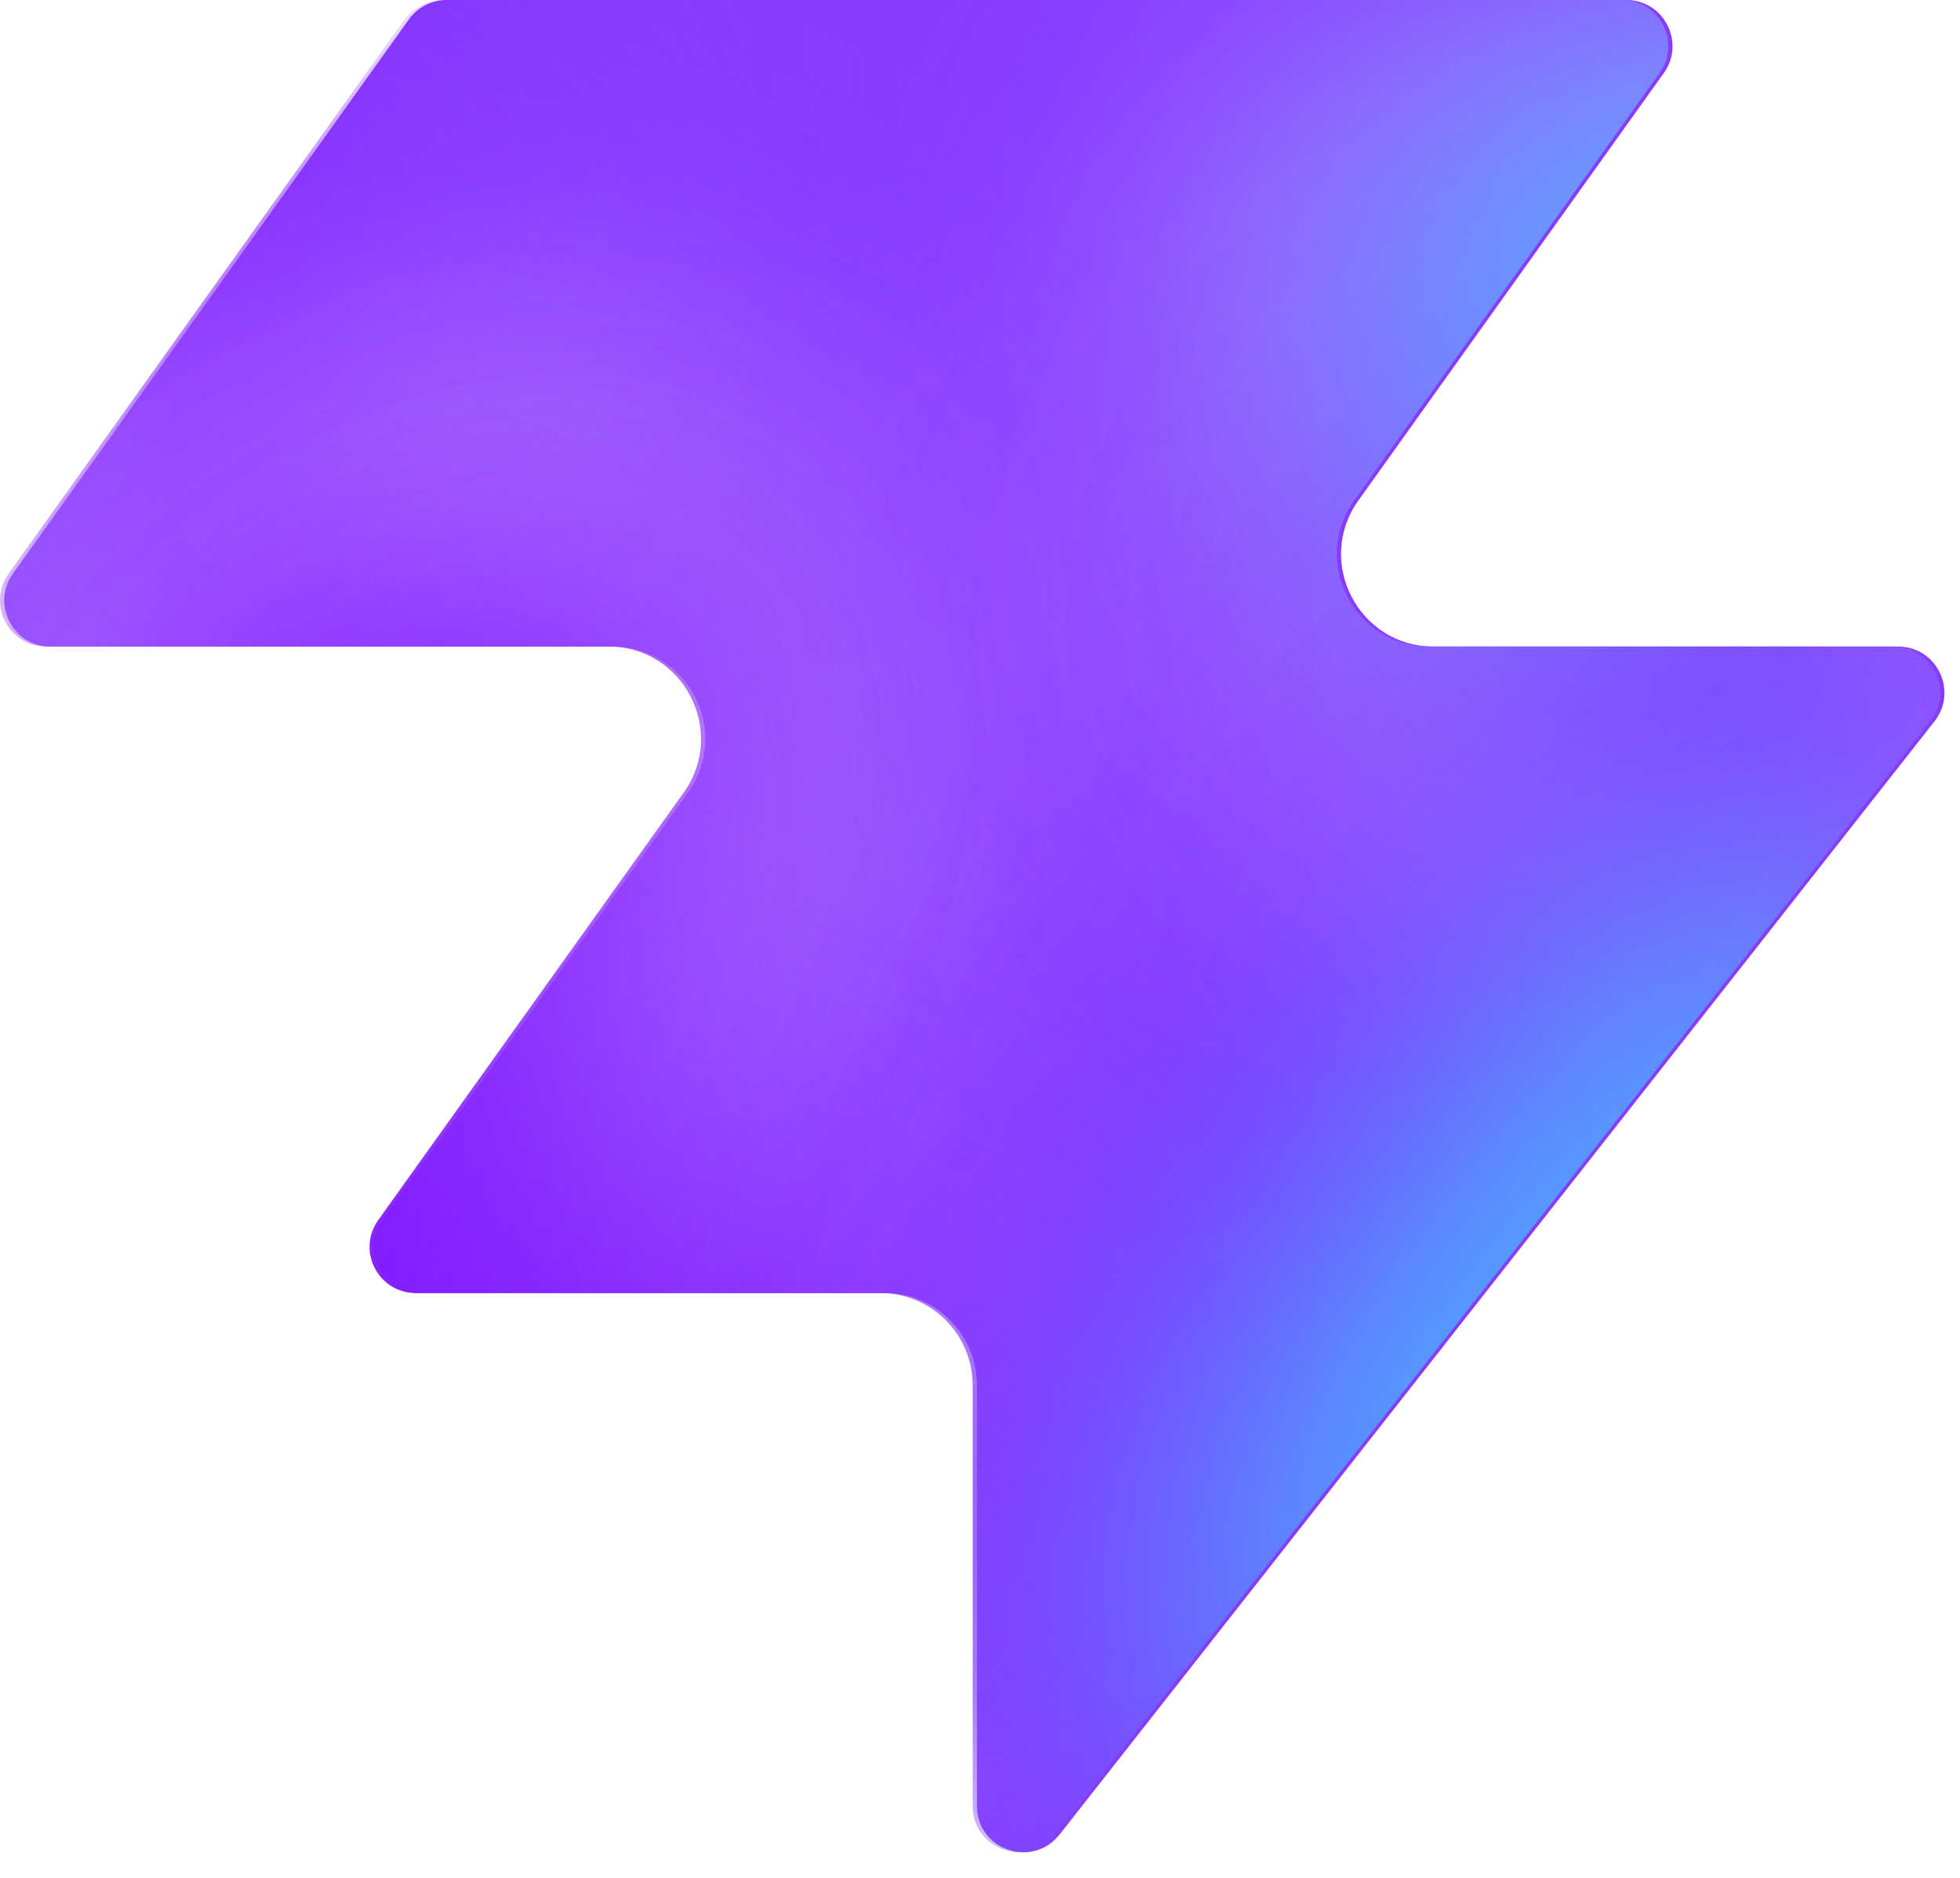
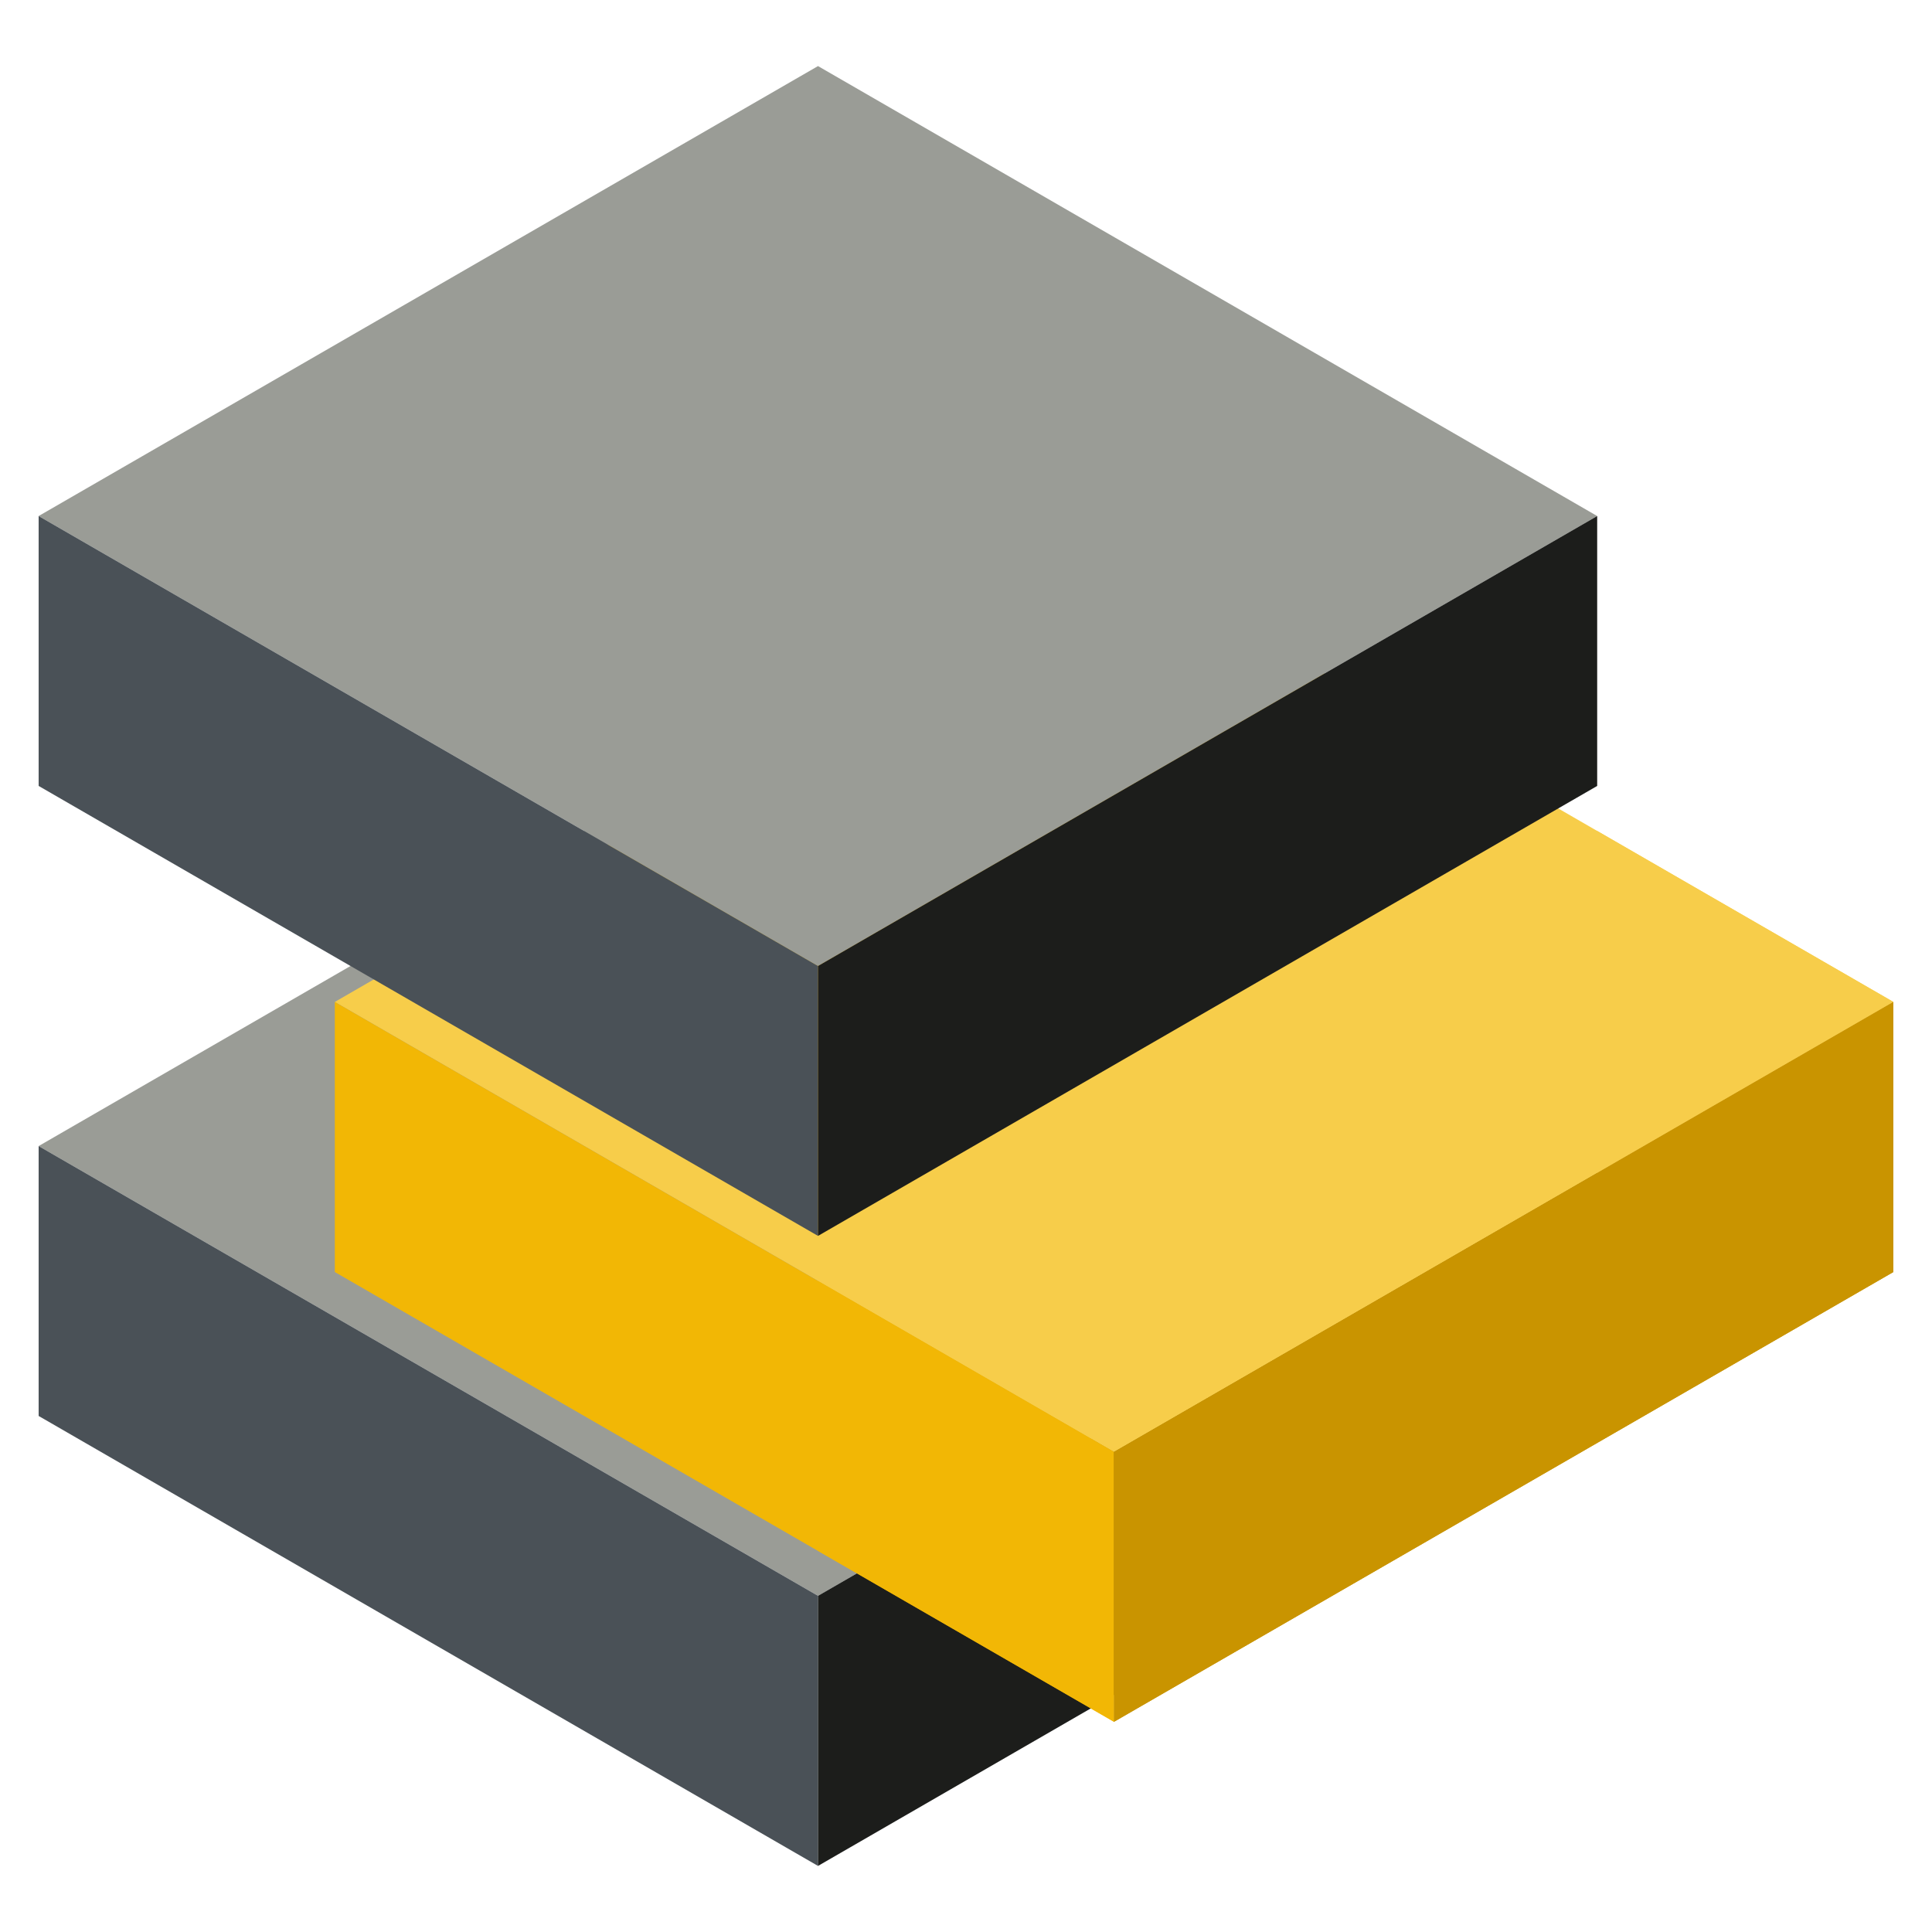
- <svg xmlns="http://www.w3.org/2000/svg" width="48" height="46" fill="none" viewBox="0 0 48 46">
-   <path fill="#863bff" d="M25.946 44.938c-.664.845-2.021.375-2.021-.698V33.937a2.26 2.26 0 0 0-2.262-2.262H10.287c-.92 0-1.456-1.04-.92-1.788l7.48-10.471c1.07-1.497 0-3.578-1.842-3.578H1.237c-.92 0-1.456-1.04-.92-1.788L10.013.474c.214-.297.556-.474.92-.474h28.894c.92 0 1.456 1.04.92 1.788l-7.48 10.471c-1.07 1.498 0 3.579 1.842 3.579h11.377c.943 0 1.473 1.088.89 1.83L25.947 44.94z" style="fill:#863bff;fill:color(display-p3 .525 .23 1);fill-opacity:1" />
-   <mask id="a" width="48" height="46" x="0" y="0" maskUnits="userSpaceOnUse" style="mask-type:alpha">
-     <path fill="#000" d="M25.842 44.938c-.664.844-2.021.375-2.021-.698V33.937a2.26 2.26 0 0 0-2.262-2.262H10.183c-.92 0-1.456-1.04-.92-1.788l7.48-10.471c1.07-1.498 0-3.579-1.842-3.579H1.133c-.92 0-1.456-1.04-.92-1.787L9.91.473c.214-.297.556-.474.92-.474h28.894c.92 0 1.456 1.04.92 1.788l-7.48 10.471c-1.07 1.498 0 3.578 1.842 3.578h11.377c.943 0 1.473 1.088.89 1.832L25.843 44.94z" style="fill:#000;fill-opacity:1" />
-   </mask>
-   <g mask="url(#a)">
-     <g filter="url(#b)">
-       <ellipse cx="5.508" cy="14.704" fill="#ede6ff" rx="5.508" ry="14.704" style="fill:#ede6ff;fill:color(display-p3 .927 .903 1);fill-opacity:1" transform="matrix(.00324 1 1 -.00324 -4.47 31.516)" />
-     </g>
-     <g filter="url(#c)">
-       <ellipse cx="10.399" cy="29.851" fill="#ede6ff" rx="10.399" ry="29.851" style="fill:#ede6ff;fill:color(display-p3 .927 .903 1);fill-opacity:1" transform="matrix(.00324 1 1 -.00324 -39.328 7.883)" />
-     </g>
-     <g filter="url(#d)">
-       <ellipse cx="5.508" cy="30.487" fill="#7e14ff" rx="5.508" ry="30.487" style="fill:#7e14ff;fill:color(display-p3 .492 .077 1);fill-opacity:1" transform="rotate(89.814 -25.913 -14.639)scale(1 -1)" />
-     </g>
-     <g filter="url(#e)">
-       <ellipse cx="5.508" cy="30.599" fill="#7e14ff" rx="5.508" ry="30.599" style="fill:#7e14ff;fill:color(display-p3 .492 .077 1);fill-opacity:1" transform="rotate(89.814 -32.644 -3.334)scale(1 -1)" />
-     </g>
-     <g filter="url(#f)">
-       <ellipse cx="5.508" cy="30.599" fill="#7e14ff" rx="5.508" ry="30.599" style="fill:#7e14ff;fill:color(display-p3 .492 .077 1);fill-opacity:1" transform="matrix(.00324 1 1 -.00324 -34.34 30.47)" />
-     </g>
-     <g filter="url(#g)">
-       <ellipse cx="14.072" cy="22.078" fill="#ede6ff" rx="14.072" ry="22.078" style="fill:#ede6ff;fill:color(display-p3 .927 .903 1);fill-opacity:1" transform="rotate(93.35 24.506 48.493)scale(-1 1)" />
-     </g>
-     <g filter="url(#h)">
-       <ellipse cx="3.47" cy="21.501" fill="#7e14ff" rx="3.47" ry="21.501" style="fill:#7e14ff;fill:color(display-p3 .492 .077 1);fill-opacity:1" transform="rotate(89.009 28.708 47.59)scale(-1 1)" />
-     </g>
-     <g filter="url(#i)">
-       <ellipse cx="3.47" cy="21.501" fill="#7e14ff" rx="3.47" ry="21.501" style="fill:#7e14ff;fill:color(display-p3 .492 .077 1);fill-opacity:1" transform="rotate(89.009 28.708 47.59)scale(-1 1)" />
-     </g>
-     <g filter="url(#j)">
-       <ellipse cx=".387" cy="8.972" fill="#7e14ff" rx="4.407" ry="29.108" style="fill:#7e14ff;fill:color(display-p3 .492 .077 1);fill-opacity:1" transform="rotate(39.51 .387 8.972)" />
-     </g>
-     <g filter="url(#k)">
-       <ellipse cx="47.523" cy="-6.092" fill="#7e14ff" rx="4.407" ry="29.108" style="fill:#7e14ff;fill:color(display-p3 .492 .077 1);fill-opacity:1" transform="rotate(37.892 47.523 -6.092)" />
-     </g>
-     <g filter="url(#l)">
-       <ellipse cx="41.412" cy="6.333" fill="#47bfff" rx="5.971" ry="9.665" style="fill:#47bfff;fill:color(display-p3 .28 .748 1);fill-opacity:1" transform="rotate(37.892 41.412 6.333)" />
-     </g>
-     <g filter="url(#m)">
-       <ellipse cx="-1.879" cy="38.332" fill="#7e14ff" rx="4.407" ry="29.108" style="fill:#7e14ff;fill:color(display-p3 .492 .077 1);fill-opacity:1" transform="rotate(37.892 -1.88 38.332)" />
-     </g>
-     <g filter="url(#n)">
-       <ellipse cx="-1.879" cy="38.332" fill="#7e14ff" rx="4.407" ry="29.108" style="fill:#7e14ff;fill:color(display-p3 .492 .077 1);fill-opacity:1" transform="rotate(37.892 -1.88 38.332)" />
-     </g>
-     <g filter="url(#o)">
-       <ellipse cx="35.651" cy="29.907" fill="#7e14ff" rx="4.407" ry="29.108" style="fill:#7e14ff;fill:color(display-p3 .492 .077 1);fill-opacity:1" transform="rotate(37.892 35.651 29.907)" />
-     </g>
-     <g filter="url(#p)">
-       <ellipse cx="38.418" cy="32.4" fill="#47bfff" rx="5.971" ry="15.297" style="fill:#47bfff;fill:color(display-p3 .28 .748 1);fill-opacity:1" transform="rotate(37.892 38.418 32.4)" />
-     </g>
-   </g>
-   <defs>
-     <filter id="b" width="60.045" height="41.654" x="-19.77" y="16.149" color-interpolation-filters="sRGB" filterUnits="userSpaceOnUse">
-       <feFlood flood-opacity="0" result="BackgroundImageFix" />
-       <feBlend in="SourceGraphic" in2="BackgroundImageFix" result="shape" />
-       <feGaussianBlur result="effect1_foregroundBlur_2002_17158" stdDeviation="7.659" />
-     </filter>
-     <filter id="c" width="90.34" height="51.437" x="-54.613" y="-7.533" color-interpolation-filters="sRGB" filterUnits="userSpaceOnUse">
-       <feFlood flood-opacity="0" result="BackgroundImageFix" />
-       <feBlend in="SourceGraphic" in2="BackgroundImageFix" result="shape" />
-       <feGaussianBlur result="effect1_foregroundBlur_2002_17158" stdDeviation="7.659" />
-     </filter>
-     <filter id="d" width="79.355" height="29.4" x="-49.64" y="2.03" color-interpolation-filters="sRGB" filterUnits="userSpaceOnUse">
-       <feFlood flood-opacity="0" result="BackgroundImageFix" />
-       <feBlend in="SourceGraphic" in2="BackgroundImageFix" result="shape" />
-       <feGaussianBlur result="effect1_foregroundBlur_2002_17158" stdDeviation="4.596" />
-     </filter>
-     <filter id="e" width="79.579" height="29.4" x="-45.045" y="20.029" color-interpolation-filters="sRGB" filterUnits="userSpaceOnUse">
-       <feFlood flood-opacity="0" result="BackgroundImageFix" />
-       <feBlend in="SourceGraphic" in2="BackgroundImageFix" result="shape" />
-       <feGaussianBlur result="effect1_foregroundBlur_2002_17158" stdDeviation="4.596" />
-     </filter>
-     <filter id="f" width="79.579" height="29.4" x="-43.513" y="21.178" color-interpolation-filters="sRGB" filterUnits="userSpaceOnUse">
-       <feFlood flood-opacity="0" result="BackgroundImageFix" />
-       <feBlend in="SourceGraphic" in2="BackgroundImageFix" result="shape" />
-       <feGaussianBlur result="effect1_foregroundBlur_2002_17158" stdDeviation="4.596" />
-     </filter>
-     <filter id="g" width="74.749" height="58.852" x="15.756" y="-17.901" color-interpolation-filters="sRGB" filterUnits="userSpaceOnUse">
-       <feFlood flood-opacity="0" result="BackgroundImageFix" />
-       <feBlend in="SourceGraphic" in2="BackgroundImageFix" result="shape" />
-       <feGaussianBlur result="effect1_foregroundBlur_2002_17158" stdDeviation="7.659" />
-     </filter>
-     <filter id="h" width="61.377" height="25.362" x="23.548" y="2.284" color-interpolation-filters="sRGB" filterUnits="userSpaceOnUse">
-       <feFlood flood-opacity="0" result="BackgroundImageFix" />
-       <feBlend in="SourceGraphic" in2="BackgroundImageFix" result="shape" />
-       <feGaussianBlur result="effect1_foregroundBlur_2002_17158" stdDeviation="4.596" />
-     </filter>
-     <filter id="i" width="61.377" height="25.362" x="23.548" y="2.284" color-interpolation-filters="sRGB" filterUnits="userSpaceOnUse">
-       <feFlood flood-opacity="0" result="BackgroundImageFix" />
-       <feBlend in="SourceGraphic" in2="BackgroundImageFix" result="shape" />
-       <feGaussianBlur result="effect1_foregroundBlur_2002_17158" stdDeviation="4.596" />
-     </filter>
-     <filter id="j" width="56.045" height="63.649" x="-27.636" y="-22.853" color-interpolation-filters="sRGB" filterUnits="userSpaceOnUse">
-       <feFlood flood-opacity="0" result="BackgroundImageFix" />
-       <feBlend in="SourceGraphic" in2="BackgroundImageFix" result="shape" />
-       <feGaussianBlur result="effect1_foregroundBlur_2002_17158" stdDeviation="4.596" />
-     </filter>
-     <filter id="k" width="54.814" height="64.646" x="20.116" y="-38.415" color-interpolation-filters="sRGB" filterUnits="userSpaceOnUse">
-       <feFlood flood-opacity="0" result="BackgroundImageFix" />
-       <feBlend in="SourceGraphic" in2="BackgroundImageFix" result="shape" />
-       <feGaussianBlur result="effect1_foregroundBlur_2002_17158" stdDeviation="4.596" />
-     </filter>
-     <filter id="l" width="33.541" height="35.313" x="24.641" y="-11.323" color-interpolation-filters="sRGB" filterUnits="userSpaceOnUse">
-       <feFlood flood-opacity="0" result="BackgroundImageFix" />
-       <feBlend in="SourceGraphic" in2="BackgroundImageFix" result="shape" />
-       <feGaussianBlur result="effect1_foregroundBlur_2002_17158" stdDeviation="4.596" />
-     </filter>
-     <filter id="m" width="54.814" height="64.646" x="-29.286" y="6.009" color-interpolation-filters="sRGB" filterUnits="userSpaceOnUse">
-       <feFlood flood-opacity="0" result="BackgroundImageFix" />
-       <feBlend in="SourceGraphic" in2="BackgroundImageFix" result="shape" />
-       <feGaussianBlur result="effect1_foregroundBlur_2002_17158" stdDeviation="4.596" />
-     </filter>
-     <filter id="n" width="54.814" height="64.646" x="-29.286" y="6.009" color-interpolation-filters="sRGB" filterUnits="userSpaceOnUse">
-       <feFlood flood-opacity="0" result="BackgroundImageFix" />
-       <feBlend in="SourceGraphic" in2="BackgroundImageFix" result="shape" />
-       <feGaussianBlur result="effect1_foregroundBlur_2002_17158" stdDeviation="4.596" />
-     </filter>
-     <filter id="o" width="54.814" height="64.646" x="8.244" y="-2.416" color-interpolation-filters="sRGB" filterUnits="userSpaceOnUse">
-       <feFlood flood-opacity="0" result="BackgroundImageFix" />
-       <feBlend in="SourceGraphic" in2="BackgroundImageFix" result="shape" />
-       <feGaussianBlur result="effect1_foregroundBlur_2002_17158" stdDeviation="4.596" />
-     </filter>
-     <filter id="p" width="39.409" height="43.623" x="18.713" y="10.588" color-interpolation-filters="sRGB" filterUnits="userSpaceOnUse">
-       <feFlood flood-opacity="0" result="BackgroundImageFix" />
-       <feBlend in="SourceGraphic" in2="BackgroundImageFix" result="shape" />
-       <feGaussianBlur result="effect1_foregroundBlur_2002_17158" stdDeviation="4.596" />
-     </filter>
-   </defs>
+ <svg xmlns="http://www.w3.org/2000/svg" viewBox="0 0 100 100">
+   <path d="M42.34 36.03 L82.67 59.32 L42.34 82.60 L2.00 59.32Z" fill="#9A9C96" stroke="none" />
+   <path d="M2.00 73.29 L42.34 96.58 L42.34 82.60 L2.00 59.32Z" fill="#4A5157" stroke="none" />
+   <path d="M82.67 73.29 L42.34 96.58 L42.34 82.60 L82.67 59.32Z" fill="#1C1D1B" stroke="none" />
+   <path d="M57.66 28.57 L98.00 51.86 L57.66 75.15 L17.33 51.86Z" fill="#F7CD4A" stroke="none" />
+   <path d="M17.33 65.84 L57.66 89.12 L57.66 75.15 L17.33 51.86Z" fill="#F2B705" stroke="none" />
+   <path d="M98.00 65.84 L57.66 89.12 L57.66 75.15 L98.00 51.86Z" fill="#C99400" stroke="none" />
+   <path d="M42.34 3.42 L82.67 26.71 L42.34 50.00 L2.00 26.71Z" fill="#9A9C96" stroke="none" />
+   <path d="M2.00 40.68 L42.34 63.97 L42.34 50.00 L2.00 26.71Z" fill="#4A5157" stroke="none" />
+   <path d="M82.67 40.68 L42.34 63.97 L42.34 50.00 L82.67 26.71Z" fill="#1C1D1B" stroke="none" />
+   <path d="M82.67 43.01 L98.00 51.86 L57.66 75.15 L42.34 66.30Z" fill="#F7CD4A" stroke="none" />
+   <path d="M42.34 80.27 L57.66 89.12 L57.66 75.15 L42.34 66.30Z" fill="#F2B705" stroke="none" />
+   <path d="M98.00 65.84 L57.66 89.12 L57.66 75.15 L98.00 51.86Z" fill="#C99400" stroke="none" />
</svg>
